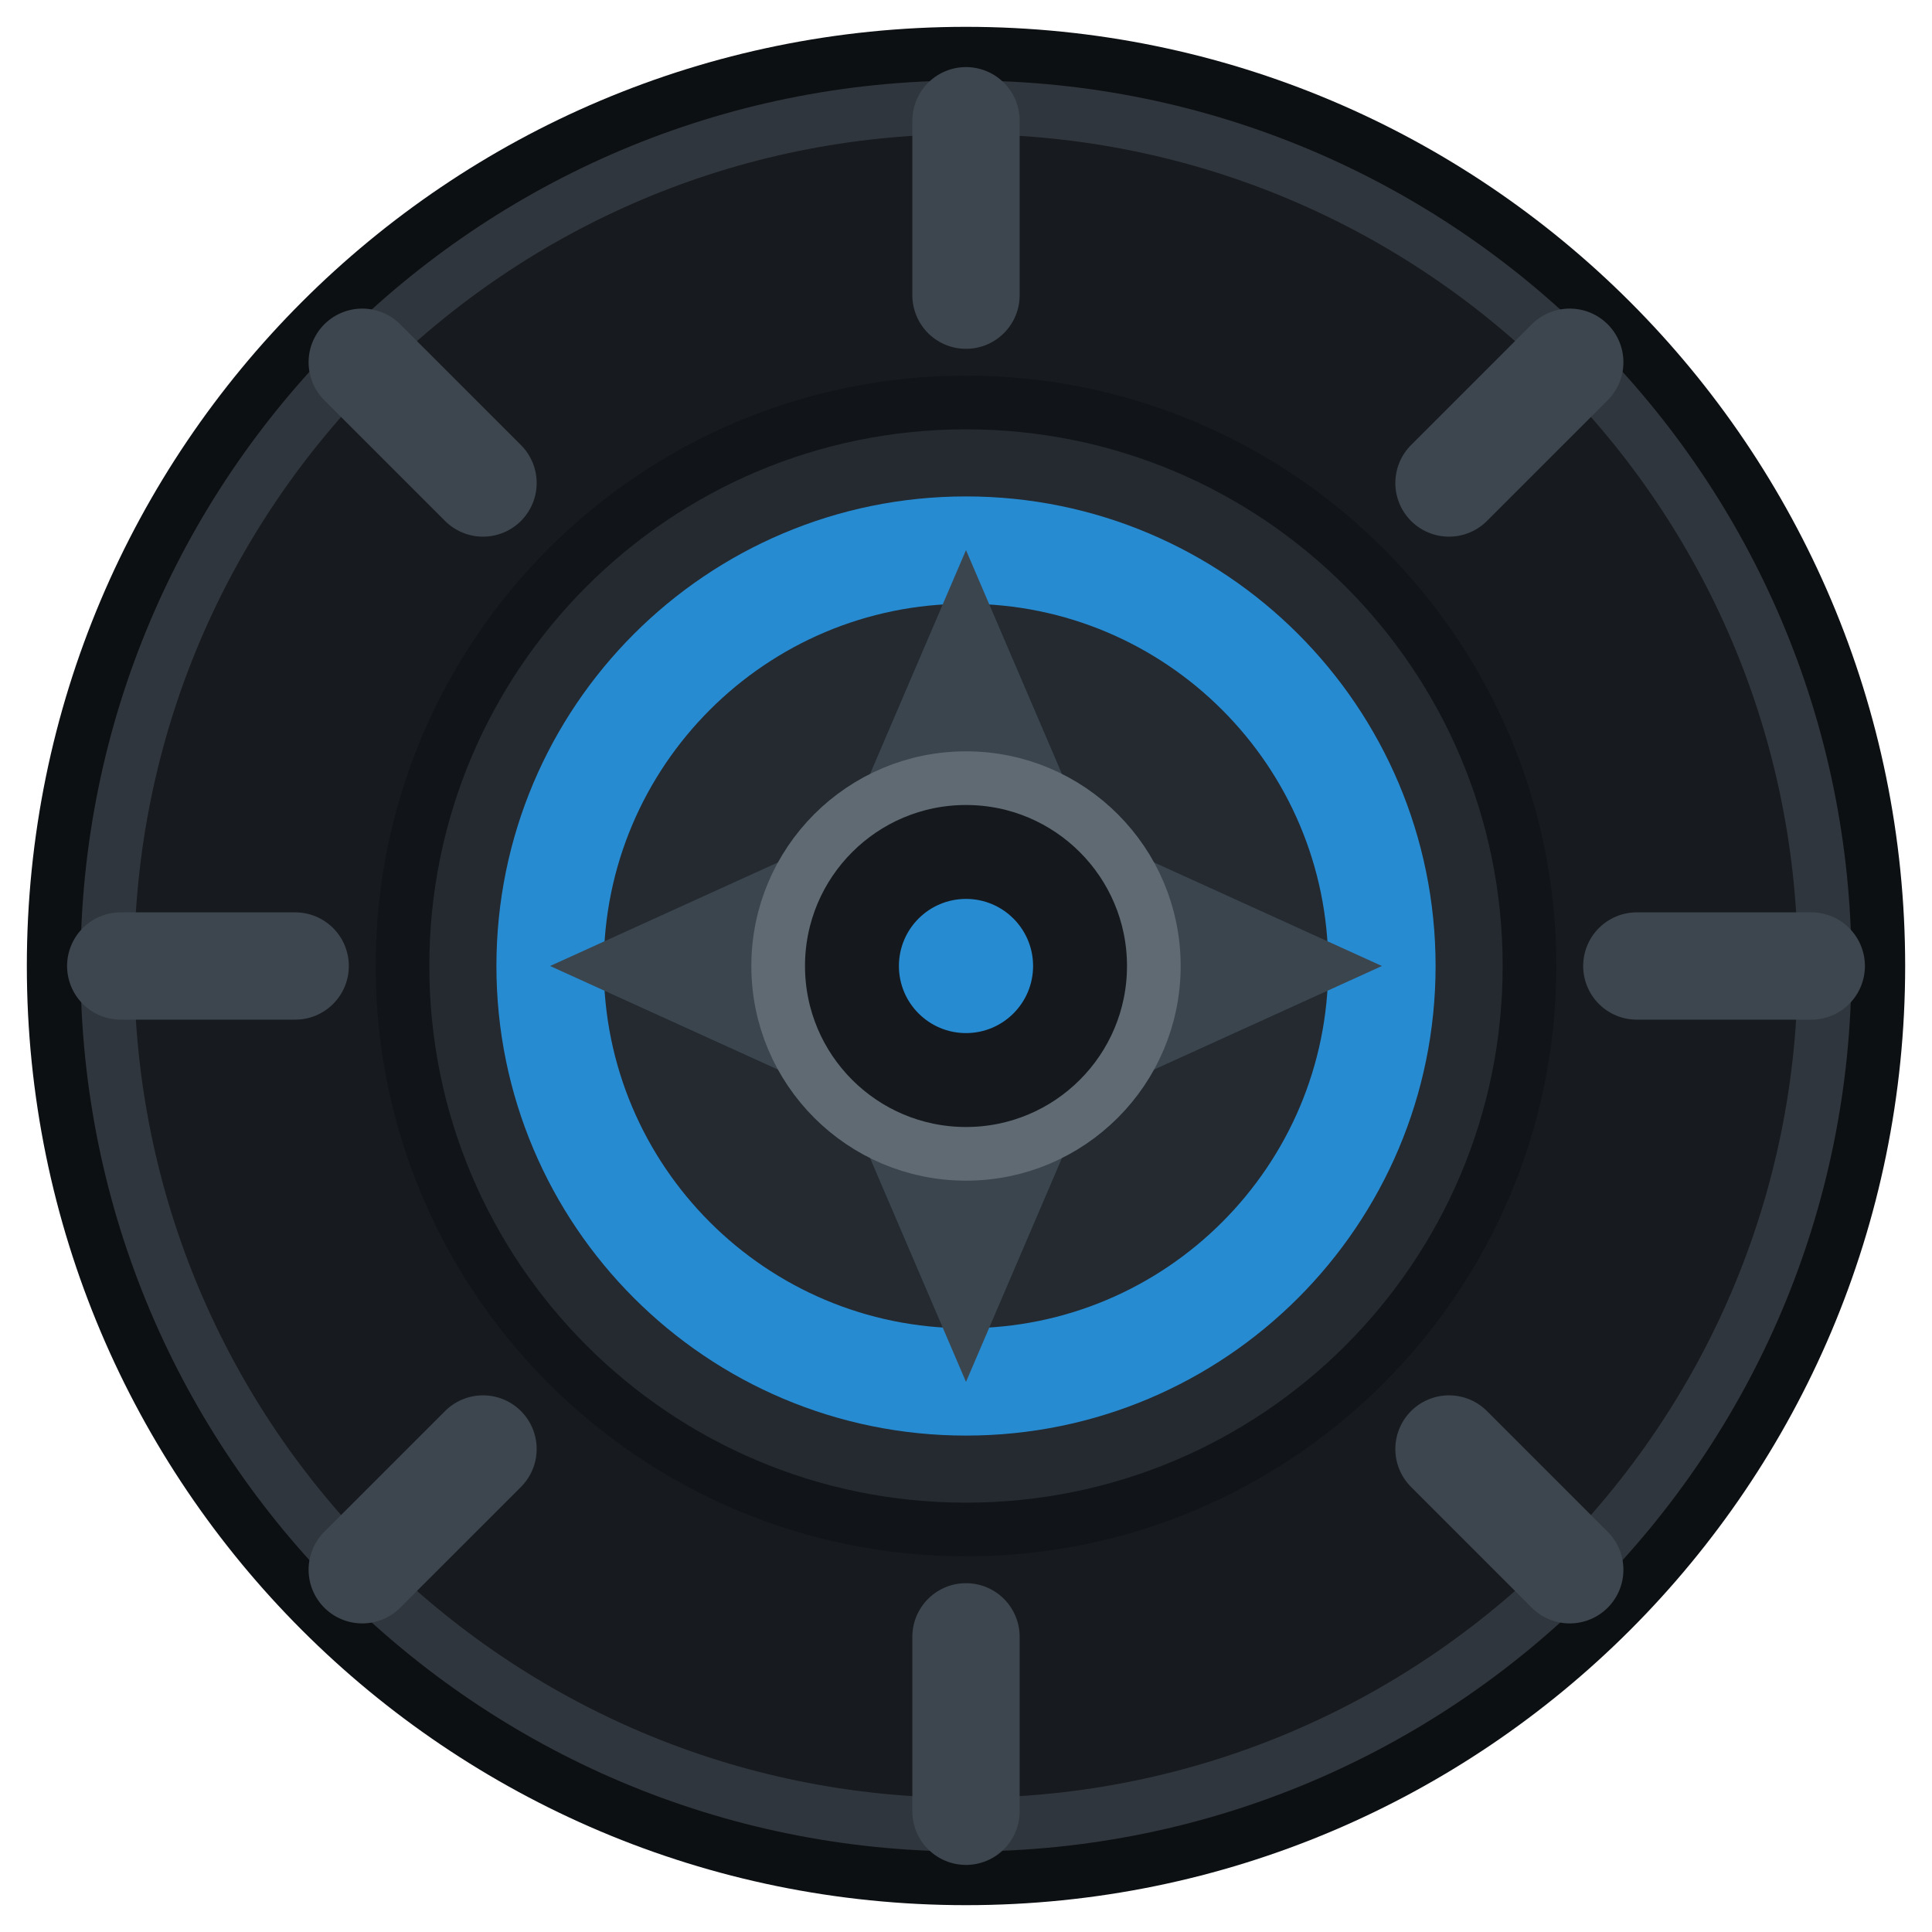
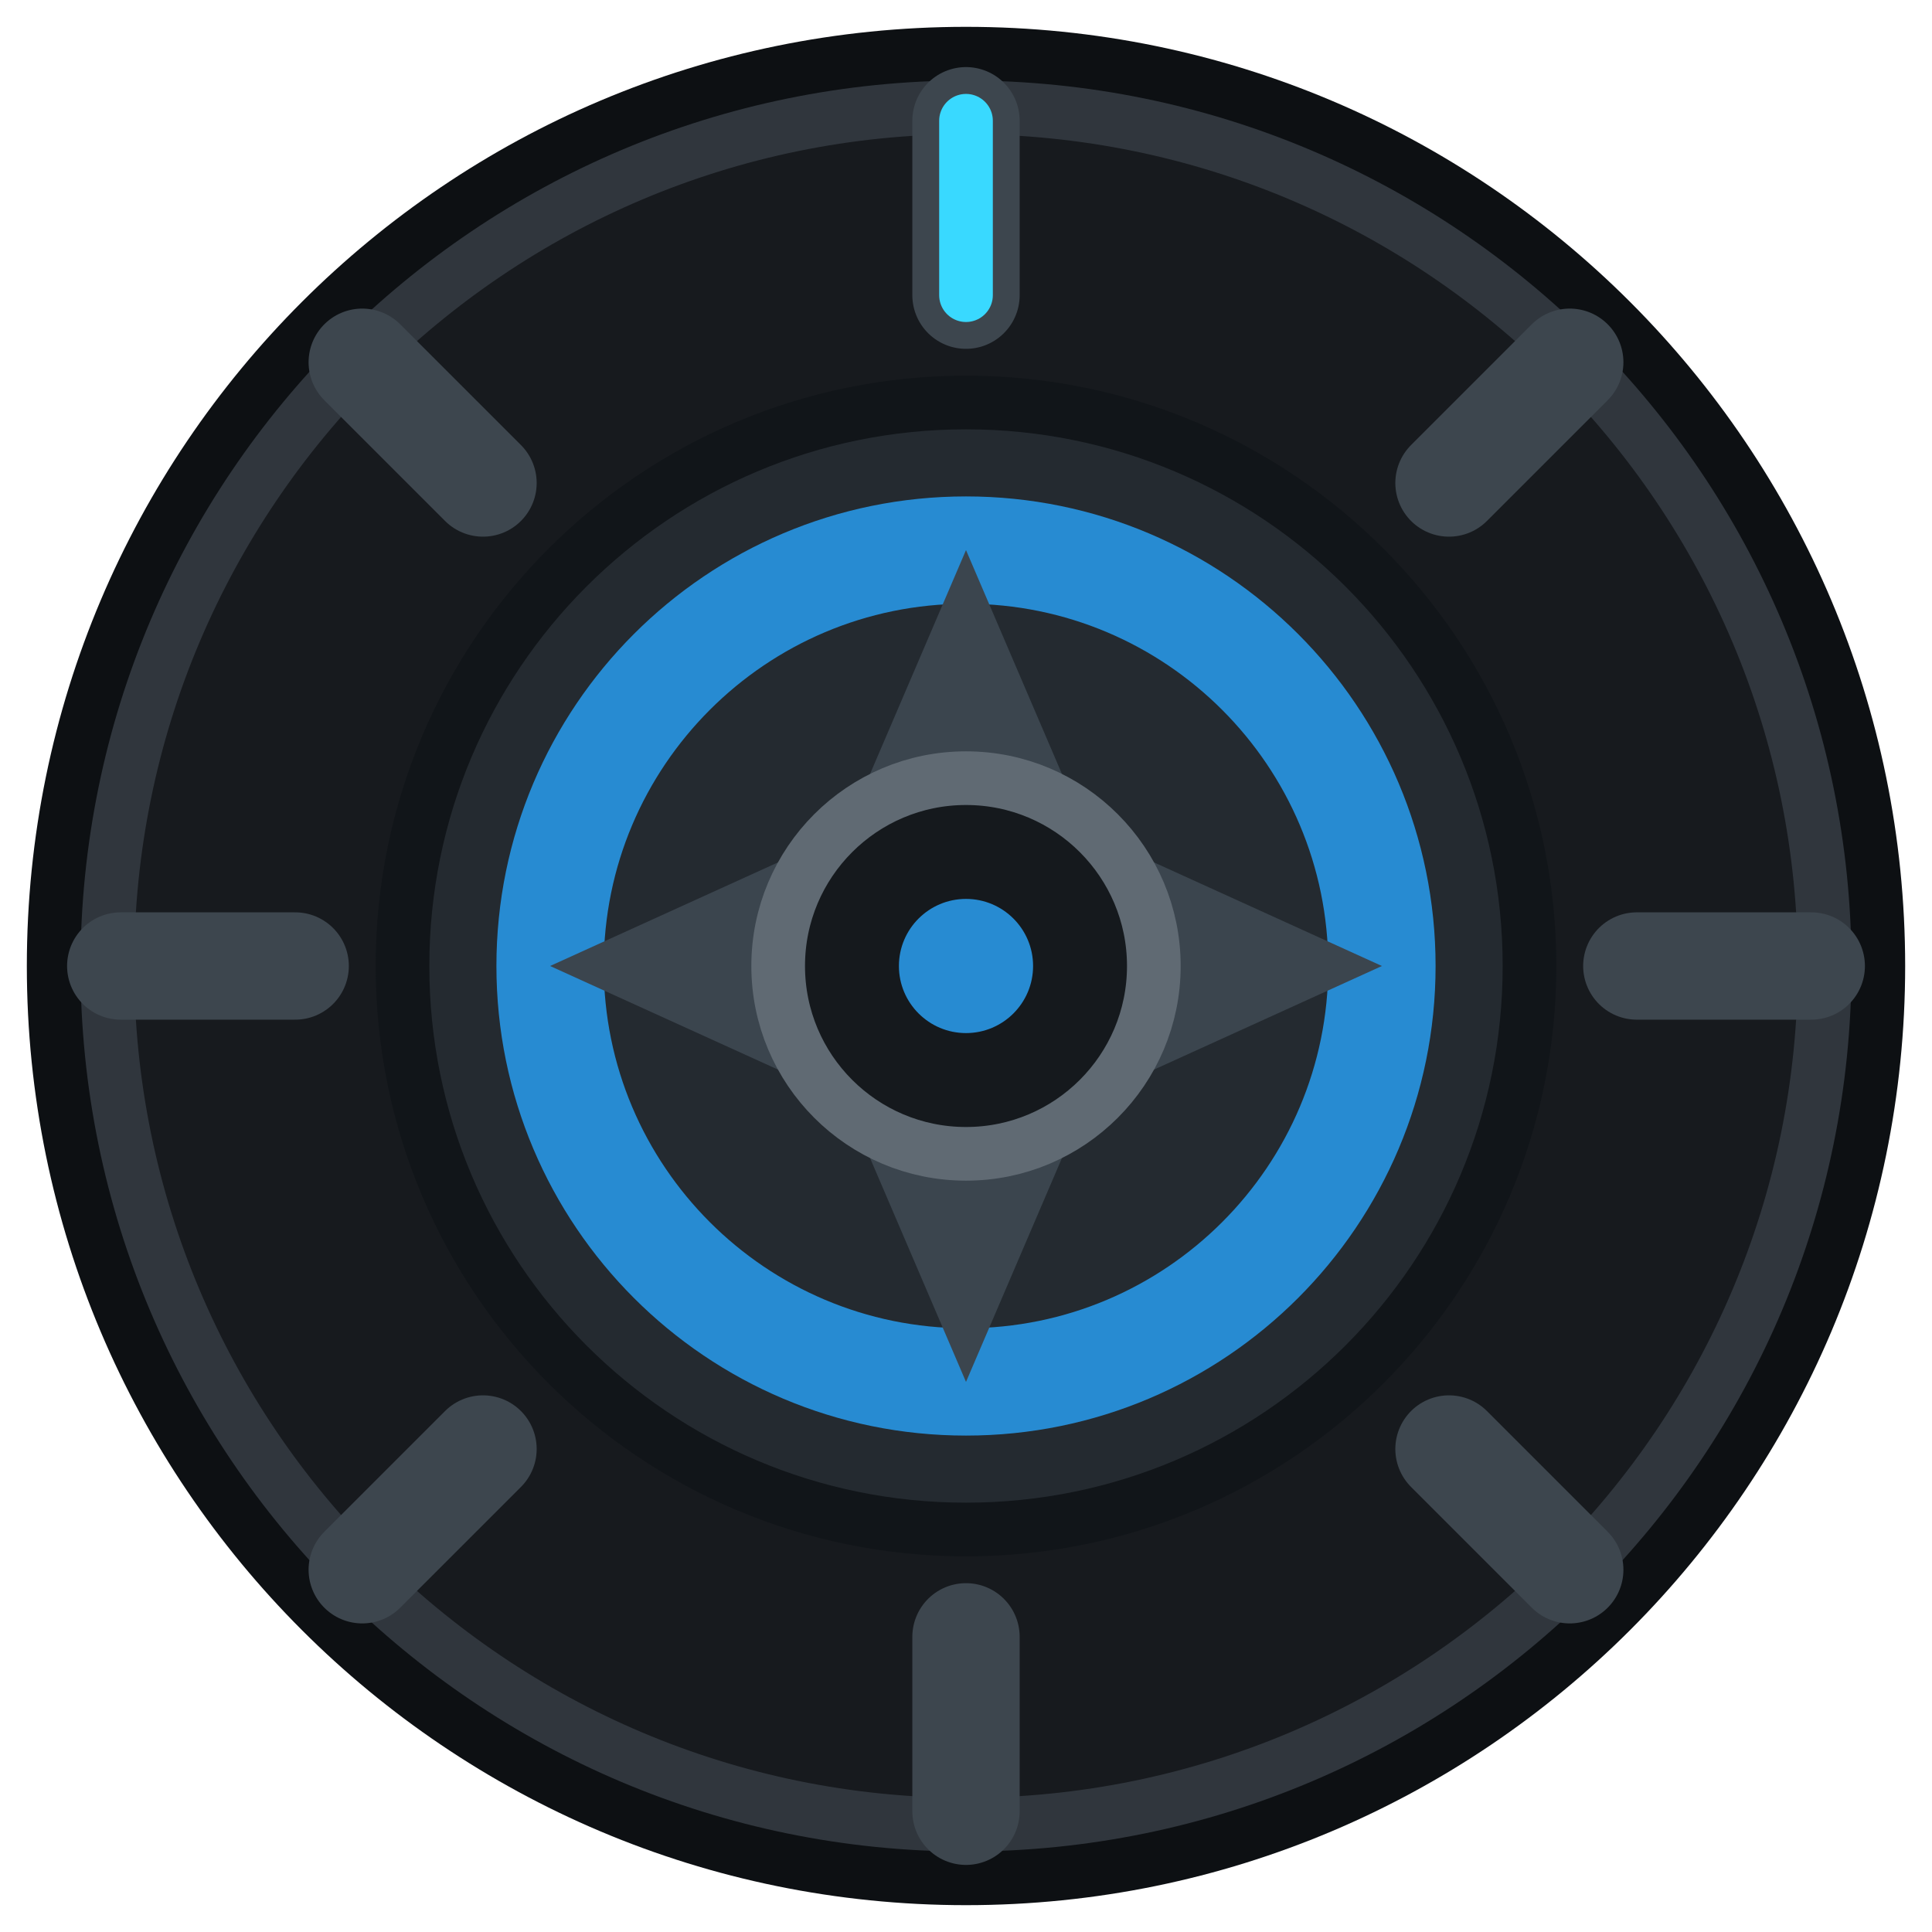
<svg xmlns="http://www.w3.org/2000/svg" width="144" height="144" viewBox="0 0 144 144">
  <circle cx="72" cy="72" r="70" fill="#0D1013" />
  <circle cx="72" cy="72" r="64" fill="#171A1E" stroke="#30363D" stroke-width="4" />
  <path d="M72 9 V22 M72 122 V135 M9 72 H22 M122 72 H135 M27 27 L36 36 M108 108 L117 117 M117 27 L108 36 M36 108 L27 117" stroke="#3D464E" stroke-width="8" stroke-linecap="round" />
  <circle cx="72" cy="72" r="42" fill="#242A30" stroke="#111519" stroke-width="4" />
  <circle cx="72" cy="72" r="31" fill="none" stroke="#278BD2" stroke-width="8" />
  <path d="M72 41 L81 62 L103 72 L81 82 L72 103 L63 82 L41 72 L63 62Z" fill="#3B454E" />
  <circle cx="72" cy="72" r="14" fill="#15191D" stroke="#606A73" stroke-width="4" />
  <circle cx="72" cy="72" r="5" fill="#278BD2" />
+   <path d="M72 9 V22" stroke="#39D9FF" stroke-width="4" stroke-linecap="round" />
</svg>
